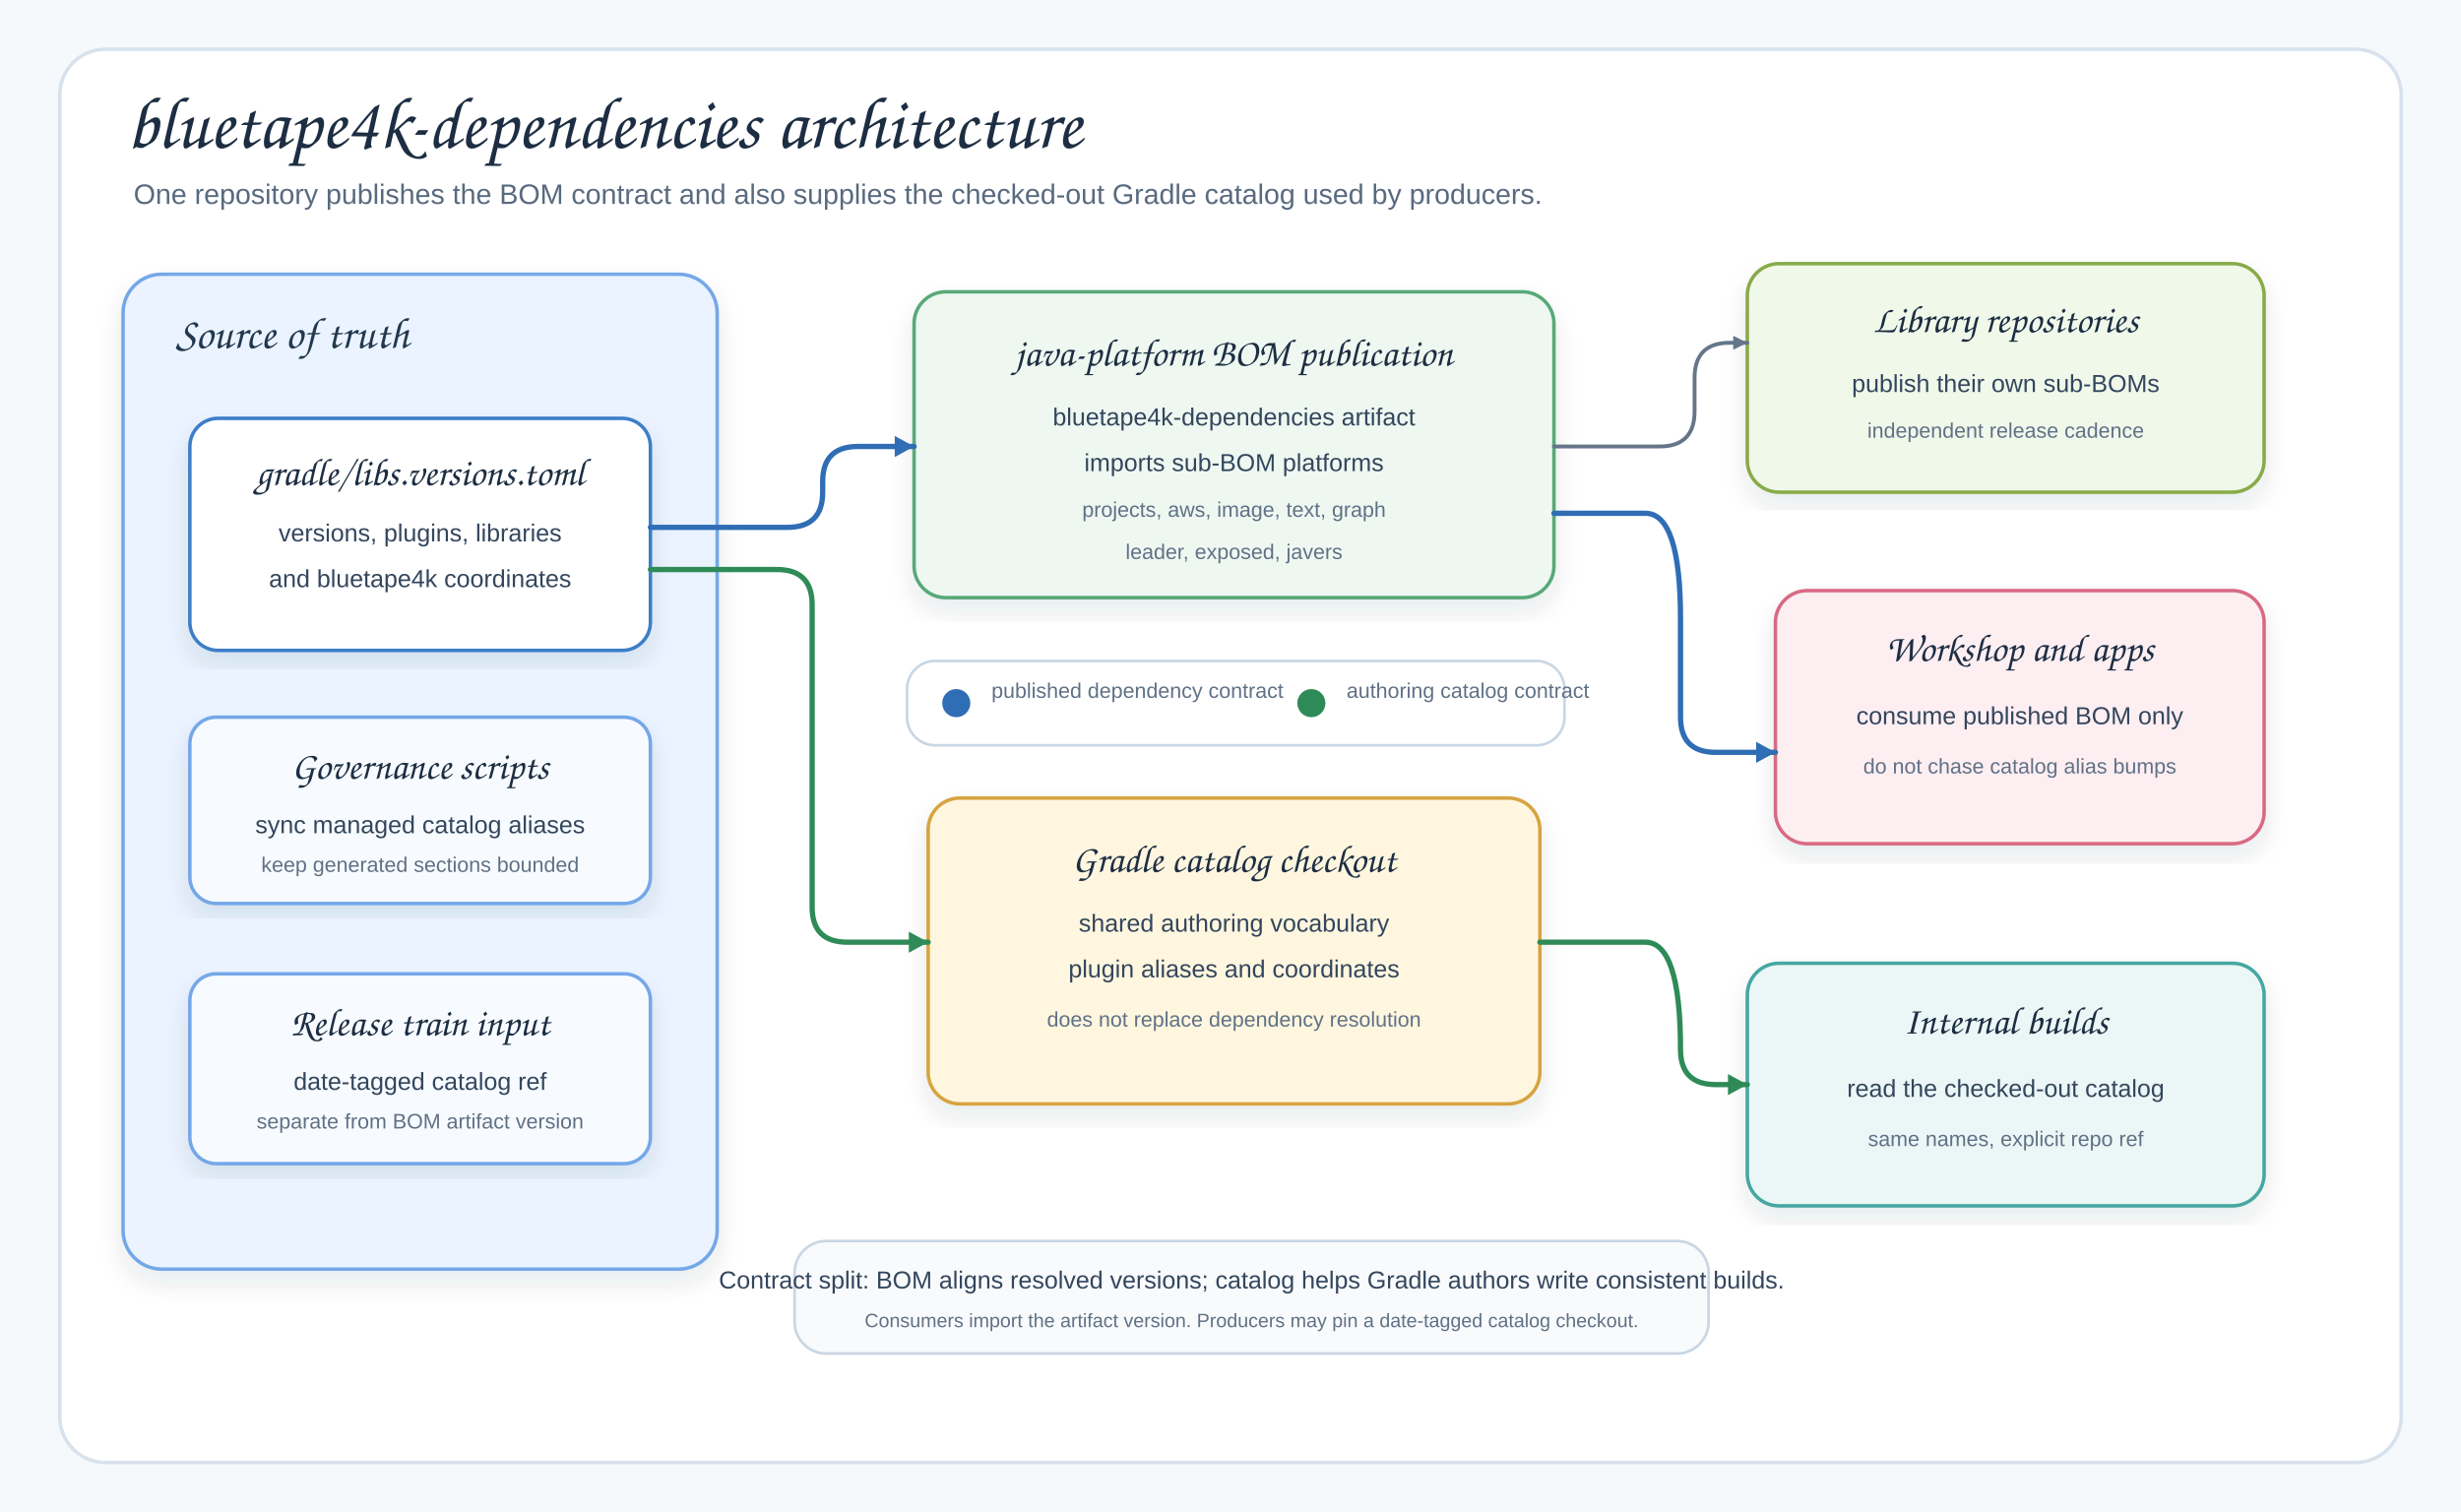
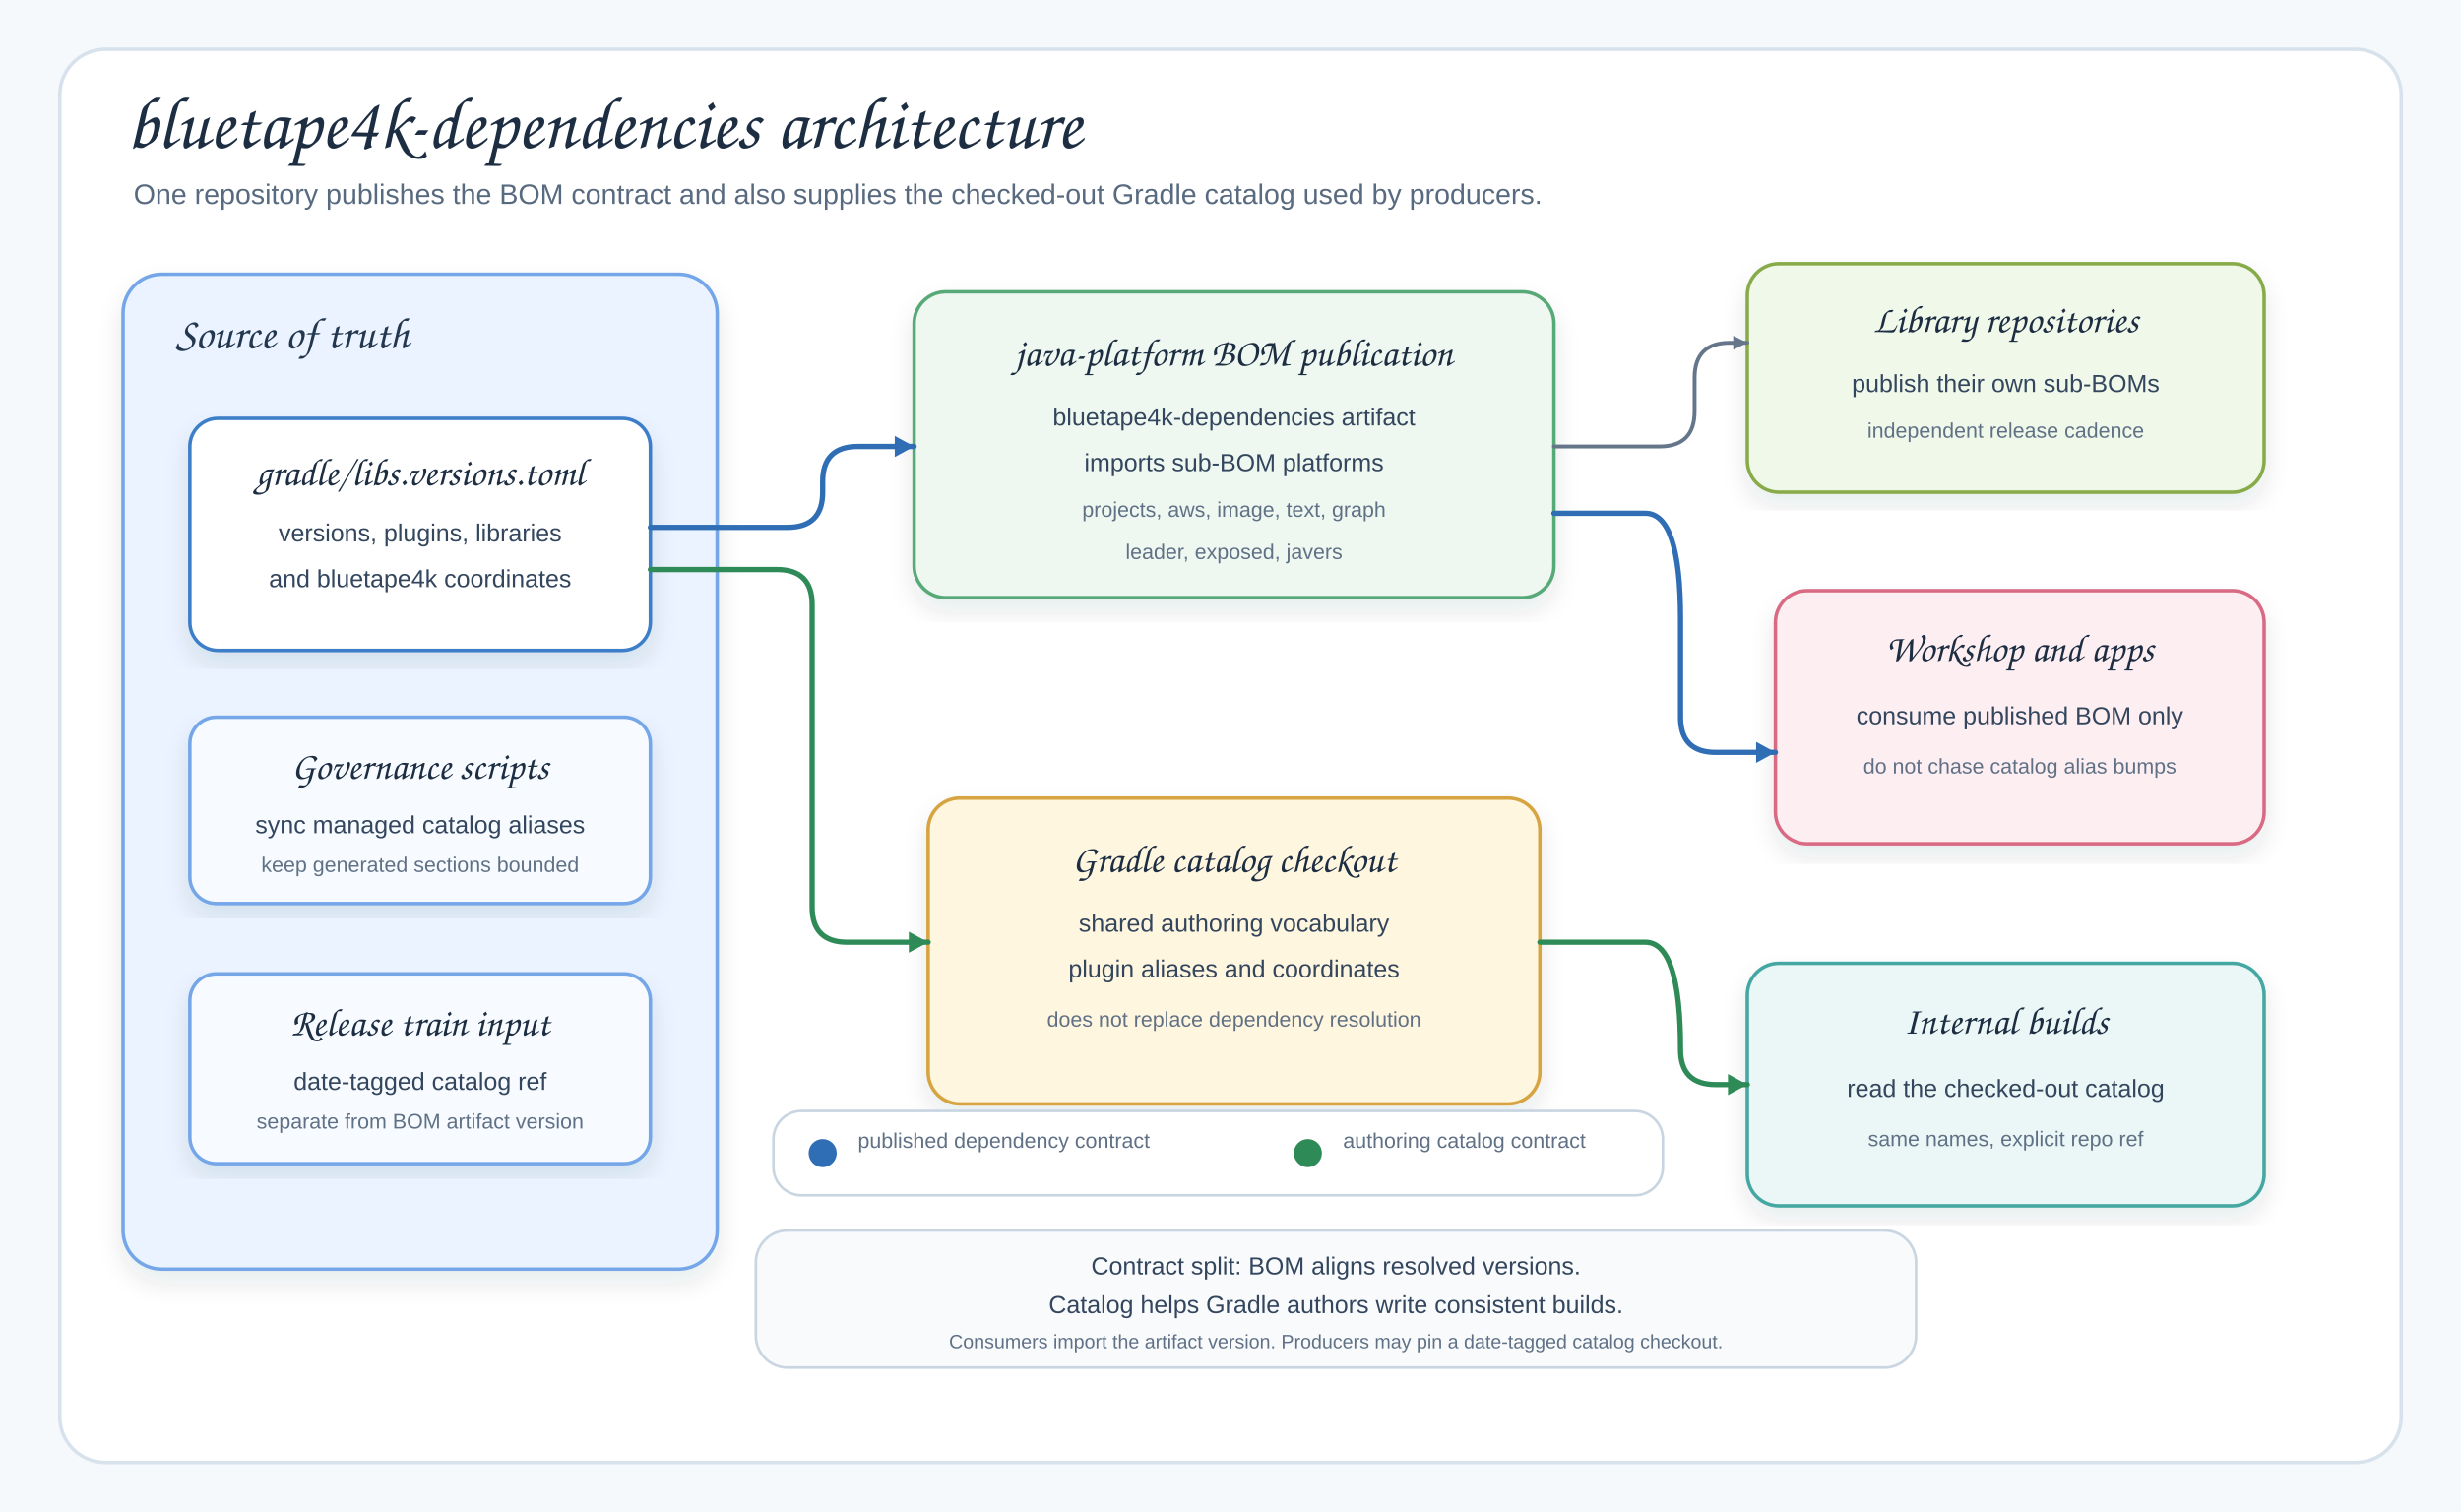
<svg xmlns="http://www.w3.org/2000/svg" width="1400" height="860" viewBox="0 0 1400 860" role="img" aria-labelledby="title desc">
  <defs>
    <filter id="shadow" x="-8%" y="-8%" width="116%" height="116%">
      <feDropShadow dx="0" dy="7" stdDeviation="7" flood-color="#203040" flood-opacity="0.10" />
    </filter>
    <marker id="arrow-blue" markerWidth="14" markerHeight="14" refX="12" refY="7" orient="auto" markerUnits="userSpaceOnUse">
      <path d="M 1 1 L 12 7 L 1 13 Z" fill="#2F6DB5" />
    </marker>
    <marker id="arrow-green" markerWidth="14" markerHeight="14" refX="12" refY="7" orient="auto" markerUnits="userSpaceOnUse">
      <path d="M 1 1 L 12 7 L 1 13 Z" fill="#2E8B57" />
    </marker>
    <marker id="arrow-slate" markerWidth="10" markerHeight="10" refX="9" refY="5" orient="auto" markerUnits="userSpaceOnUse">
      <path d="M 1 1 L 9 5 L 1 9 Z" fill="#65758A" />
    </marker>
    <style>
      .canvas{fill:#F6F9FC}
      .frame{fill:#FFFFFF;stroke:#D7E2EC;stroke-width:2}
      .title{font-family:"Architects Daughter","Comic Sans MS","Comic Sans",cursive;font-size:42px;fill:#1D2E43;font-weight:400}
      .subtitle{font-family:"Comic Mono","Comic Sans MS","Comic Sans",Arial,sans-serif;font-size:16px;fill:#586A7F;font-weight:400}
      .section{font-family:"Architects Daughter","Comic Sans MS","Comic Sans",cursive;font-size:25px;fill:#23384F;font-weight:400}
      .cardTitle{font-family:"Architects Daughter","Comic Sans MS","Comic Sans",cursive;font-size:22px;fill:#1D2E43;font-weight:400}
      .label{font-family:"Comic Mono","Comic Sans MS","Comic Sans",Arial,sans-serif;font-size:14px;fill:#33465D;font-weight:400}
      .small{font-family:"Comic Mono","Comic Sans MS","Comic Sans",Arial,sans-serif;font-size:12px;fill:#607186;font-weight:400}
      .tiny{font-family:"Comic Mono","Comic Sans MS","Comic Sans",Arial,sans-serif;font-size:11px;fill:#607186;font-weight:400}
      .lane{stroke-width:2;filter:url(#shadow)}
      .card{stroke-width:2;filter:url(#shadow)}
      .pill{stroke-width:1.5}
      .connectorBlue{stroke:#2F6DB5;stroke-width:3;fill:none;stroke-linecap:round;stroke-linejoin:round;marker-end:url(#arrow-blue)}
      .connectorGreen{stroke:#2E8B57;stroke-width:3;fill:none;stroke-linecap:round;stroke-linejoin:round;marker-end:url(#arrow-green)}
      .connectorSlate{stroke:#65758A;stroke-width:2.2;fill:none;stroke-linecap:round;stroke-linejoin:round;marker-end:url(#arrow-slate)}
      .connectorDotted{stroke:#65758A;stroke-width:2.2;fill:none;stroke-dasharray:7 7;stroke-linecap:round;stroke-linejoin:round;marker-end:url(#arrow-slate)}
    </style>
  </defs>
  <rect class="canvas" width="1400" height="860" />
  <rect class="frame" x="34" y="28" width="1332" height="804" rx="26" />
  <text class="title" x="72" y="84">bluetape4k-dependencies architecture</text>
  <text class="subtitle" x="76" y="116">One repository publishes the BOM contract and also supplies the checked-out Gradle catalog used by producers.</text>
  <g transform="translate(70,156)">
    <rect class="lane" x="0" y="0" width="338" height="566" rx="22" fill="#EAF3FF" stroke="#74A7E8" />
    <text class="section" x="30" y="42">Source of truth</text>
    <g transform="translate(38,82)">
      <rect class="card" x="0" y="0" width="262" height="132" rx="16" fill="#FFFFFF" stroke="#3E7EC8" />
      <text class="cardTitle" x="131" y="38" text-anchor="middle">gradle/libs.versions.toml</text>
      <text class="label" x="131" y="70" text-anchor="middle">versions, plugins, libraries</text>
      <text class="label" x="131" y="96" text-anchor="middle">and bluetape4k coordinates</text>
    </g>
    <g transform="translate(38,252)">
      <rect class="card" x="0" y="0" width="262" height="106" rx="15" fill="#F7FBFF" stroke="#74A7E8" />
      <text class="cardTitle" x="131" y="35" text-anchor="middle">Governance scripts</text>
      <text class="label" x="131" y="66" text-anchor="middle">sync managed catalog aliases</text>
      <text class="small" x="131" y="88" text-anchor="middle">keep generated sections bounded</text>
    </g>
    <g transform="translate(38,398)">
      <rect class="card" x="0" y="0" width="262" height="108" rx="15" fill="#F7FBFF" stroke="#74A7E8" />
      <text class="cardTitle" x="131" y="35" text-anchor="middle">Release train input</text>
      <text class="label" x="131" y="66" text-anchor="middle">date-tagged catalog ref</text>
      <text class="small" x="131" y="88" text-anchor="middle">separate from BOM artifact version</text>
    </g>
  </g>
  <g transform="translate(520,166)">
    <rect class="card" x="0" y="0" width="364" height="174" rx="18" fill="#EEF8F1" stroke="#58A978" />
    <text class="cardTitle" x="182" y="42" text-anchor="middle">java-platform BOM publication</text>
    <text class="label" x="182" y="76" text-anchor="middle">bluetape4k-dependencies artifact</text>
    <text class="label" x="182" y="102" text-anchor="middle">imports sub-BOM platforms</text>
    <text class="small" x="182" y="128" text-anchor="middle">projects, aws, image, text, graph</text>
    <text class="small" x="182" y="152" text-anchor="middle">leader, exposed, javers</text>
  </g>
  <g transform="translate(528,454)">
    <rect class="card" x="0" y="0" width="348" height="174" rx="18" fill="#FFF6DF" stroke="#D6A441" />
    <text class="cardTitle" x="174" y="42" text-anchor="middle">Gradle catalog checkout</text>
    <text class="label" x="174" y="76" text-anchor="middle">shared authoring vocabulary</text>
    <text class="label" x="174" y="102" text-anchor="middle">plugin aliases and coordinates</text>
    <text class="small" x="174" y="130" text-anchor="middle">does not replace dependency resolution</text>
  </g>
  <g transform="translate(994,150)">
    <rect class="card" x="0" y="0" width="294" height="130" rx="18" fill="#F0F8EA" stroke="#88AB4A" />
    <text class="cardTitle" x="147" y="39" text-anchor="middle">Library repositories</text>
    <text class="label" x="147" y="73" text-anchor="middle">publish their own sub-BOMs</text>
    <text class="small" x="147" y="99" text-anchor="middle">independent release cadence</text>
  </g>
  <g transform="translate(1010,336)">
    <rect class="card" x="0" y="0" width="278" height="144" rx="18" fill="#FDEEF2" stroke="#D86B83" />
    <text class="cardTitle" x="139" y="40" text-anchor="middle">Workshop and apps</text>
    <text class="label" x="139" y="76" text-anchor="middle">consume published BOM only</text>
    <text class="small" x="139" y="104" text-anchor="middle">do not chase catalog alias bumps</text>
  </g>
  <g transform="translate(994,548)">
    <rect class="card" x="0" y="0" width="294" height="138" rx="18" fill="#EBF7F6" stroke="#45A7A1" />
    <text class="cardTitle" x="147" y="40" text-anchor="middle">Internal builds</text>
    <text class="label" x="147" y="76" text-anchor="middle">read the checked-out catalog</text>
    <text class="small" x="147" y="104" text-anchor="middle">same names, explicit repo ref</text>
  </g>
-   <g transform="translate(452,706)">
-     <rect class="pill" x="0" y="0" width="520" height="64" rx="18" fill="#F8FAFC" stroke="#C9D6E2" />
-     <text class="label" x="260" y="27" text-anchor="middle">Contract split: BOM aligns resolved versions; catalog helps Gradle authors write consistent builds.</text>
-     <text class="tiny" x="260" y="49" text-anchor="middle">Consumers import the artifact version. Producers may pin a date-tagged catalog checkout.</text>
+   <g transform="translate(430,700)">
+     <rect class="pill" x="0" y="0" width="660" height="78" rx="18" fill="#F8FAFC" stroke="#C9D6E2" />
+     <text class="label" x="330" y="25" text-anchor="middle">Contract split: BOM aligns resolved versions.</text>
+     <text class="label" x="330" y="47" text-anchor="middle">Catalog helps Gradle authors write consistent builds.</text>
+     <text class="tiny" x="330" y="67" text-anchor="middle">Consumers import the artifact version. Producers may pin a date-tagged catalog checkout.</text>
  </g>
  <path class="connector connectorBlue" d="M 370 300 H 448 Q 468 300 468 280 V 274 Q 468 254 488 254 H 520" />
  <path class="connector connectorGreen" d="M 370 324 H 442 Q 462 324 462 344 V 516 Q 462 536 482 536 H 528" />
  <path class="connector connectorSlate" d="M 884 254 H 944 Q 964 254 964 234 V 215 Q 964 195 984 195 H 994" />
  <path class="connector connectorBlue" d="M 884 292 H 936 Q 956 292 956 352 V 408 Q 956 428 976 428 H 1010" />
  <path class="connector connectorGreen" d="M 876 536 H 936 Q 956 536 956 597 Q 956 617 976 617 H 994" />
-   <g transform="translate(516,376)">
-     <rect class="pill" x="0" y="0" width="374" height="48" rx="16" fill="#FFFFFF" stroke="#C9D6E2" />
+   <g transform="translate(440,632)">
+     <rect class="pill" x="0" y="0" width="506" height="48" rx="16" fill="#FFFFFF" stroke="#C9D6E2" />
    <circle cx="28" cy="24" r="8" fill="#2F6DB5" />
    <text class="small" x="48" y="21">published dependency contract</text>
-     <circle cx="230" cy="24" r="8" fill="#2E8B57" />
-     <text class="small" x="250" y="21">authoring catalog contract</text>
+     <circle cx="304" cy="24" r="8" fill="#2E8B57" />
+     <text class="small" x="324" y="21">authoring catalog contract</text>
  </g>
</svg>
